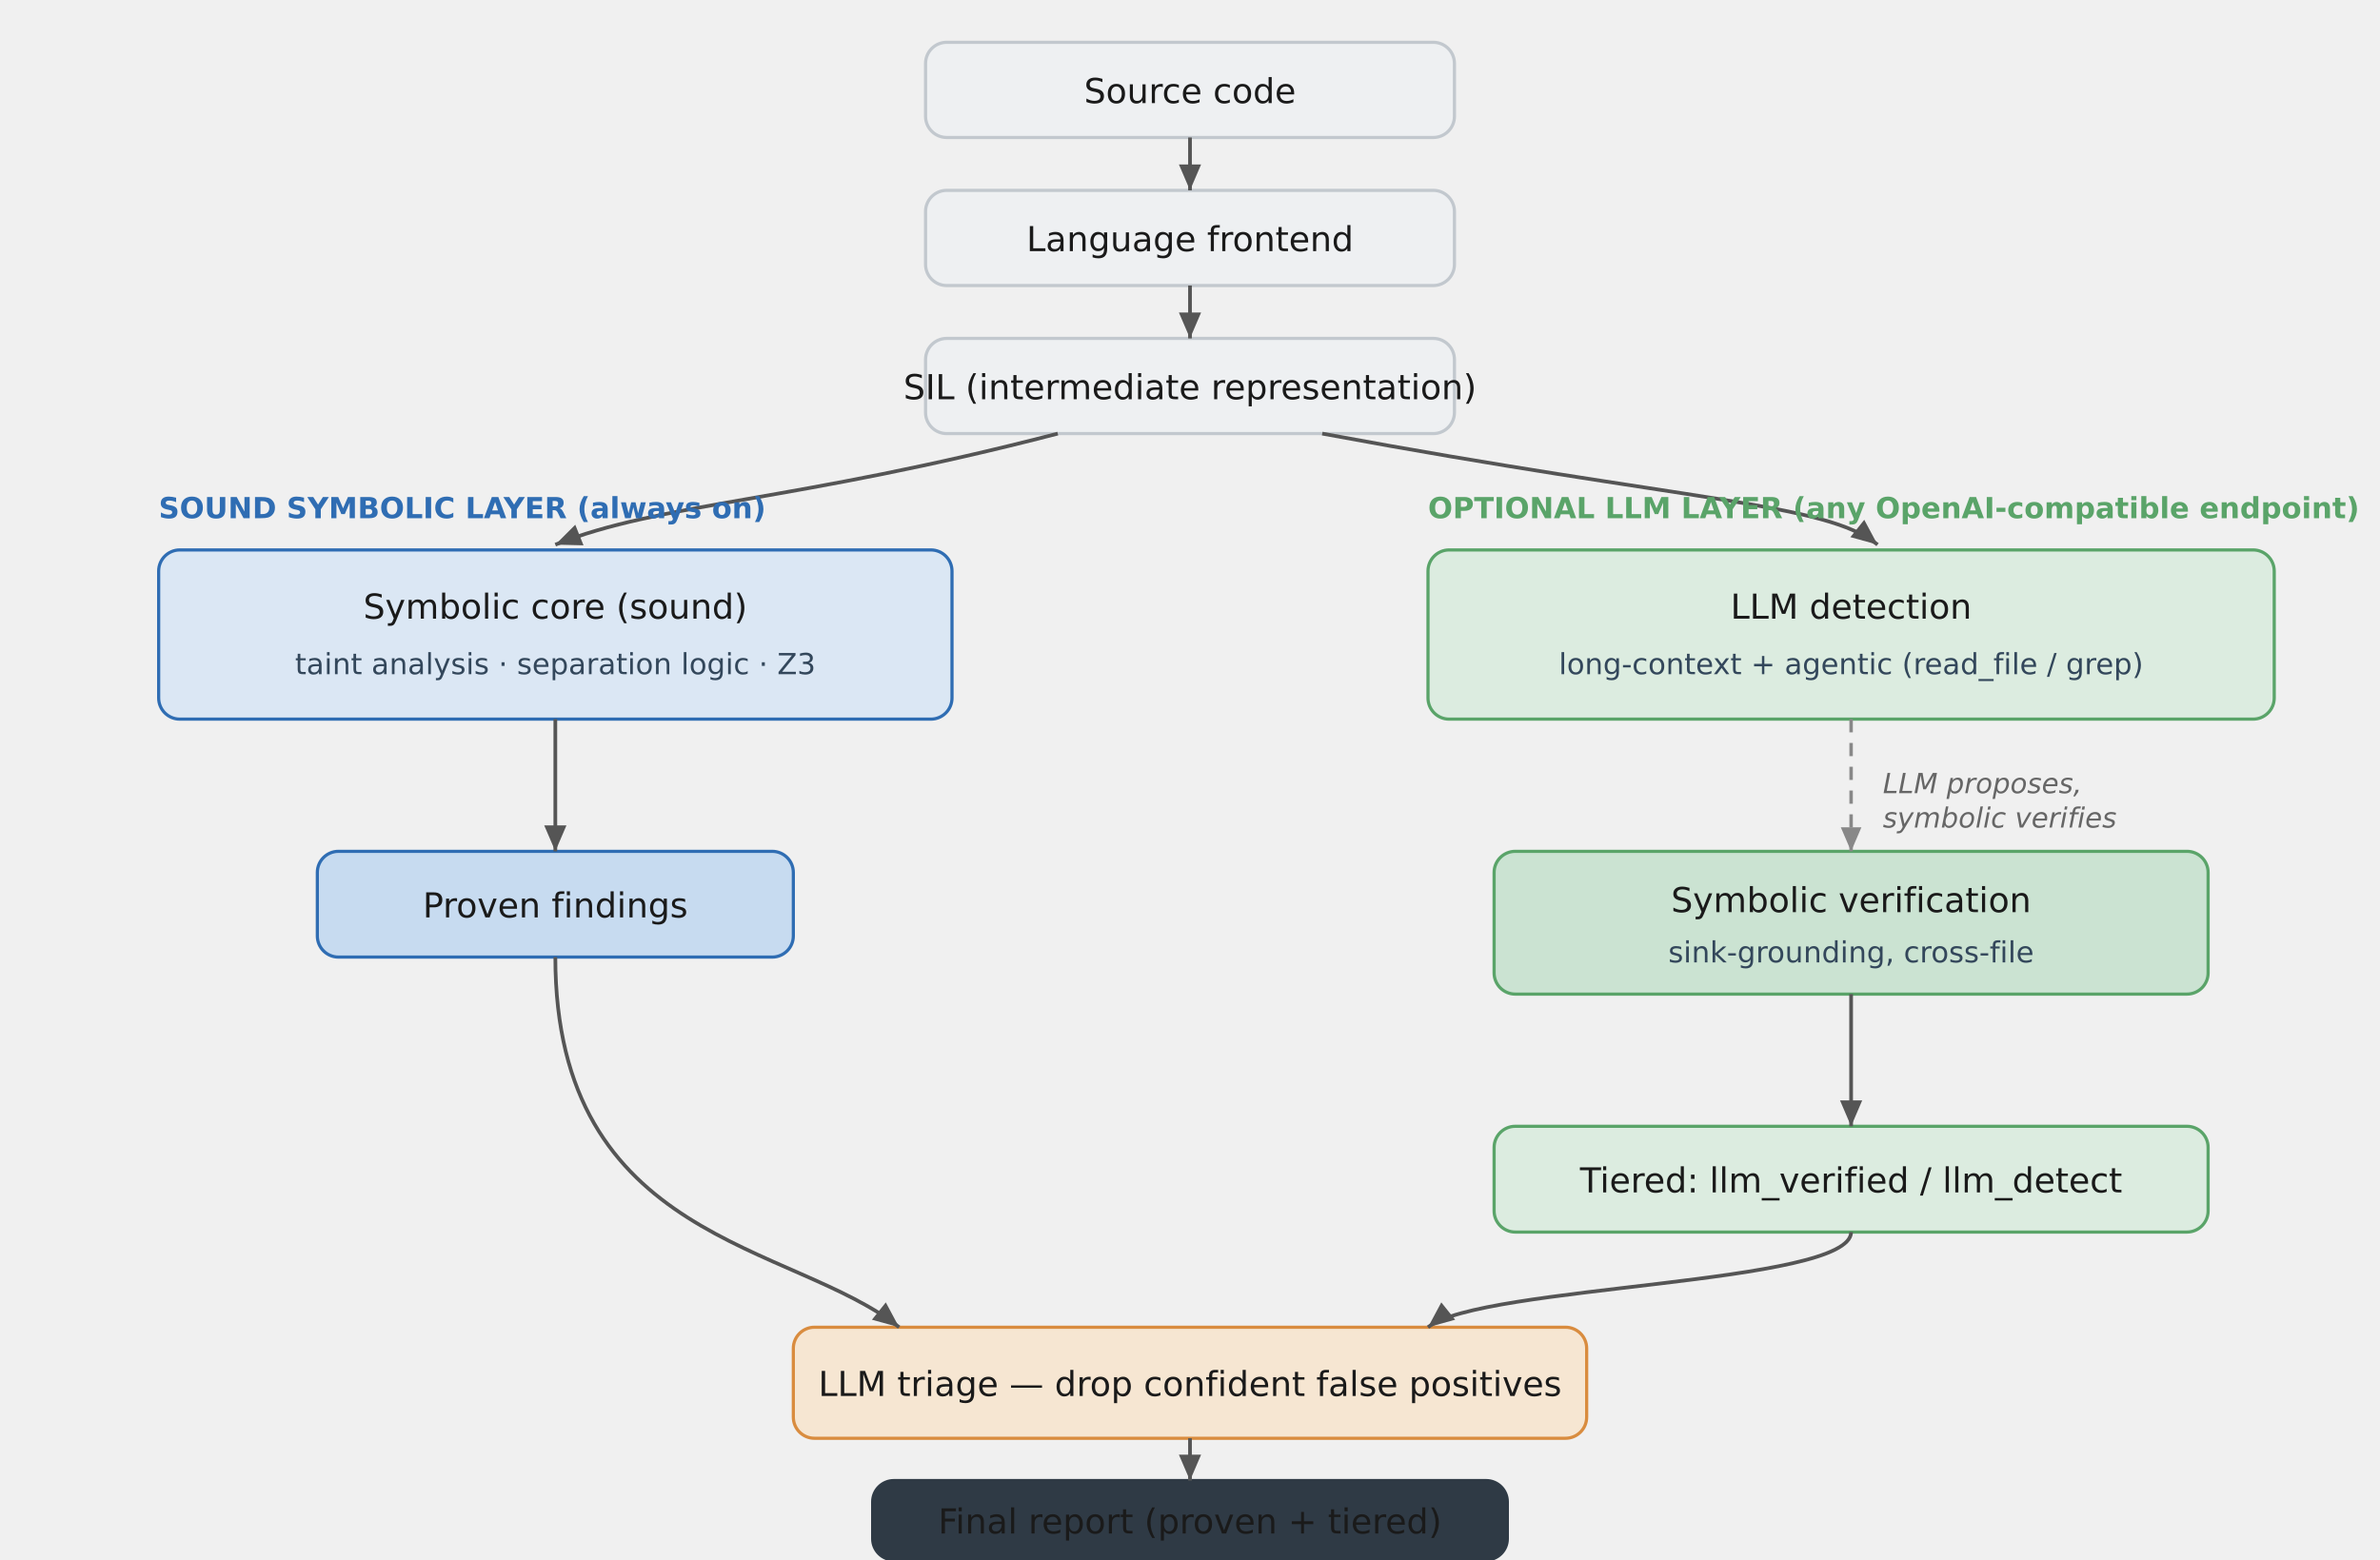
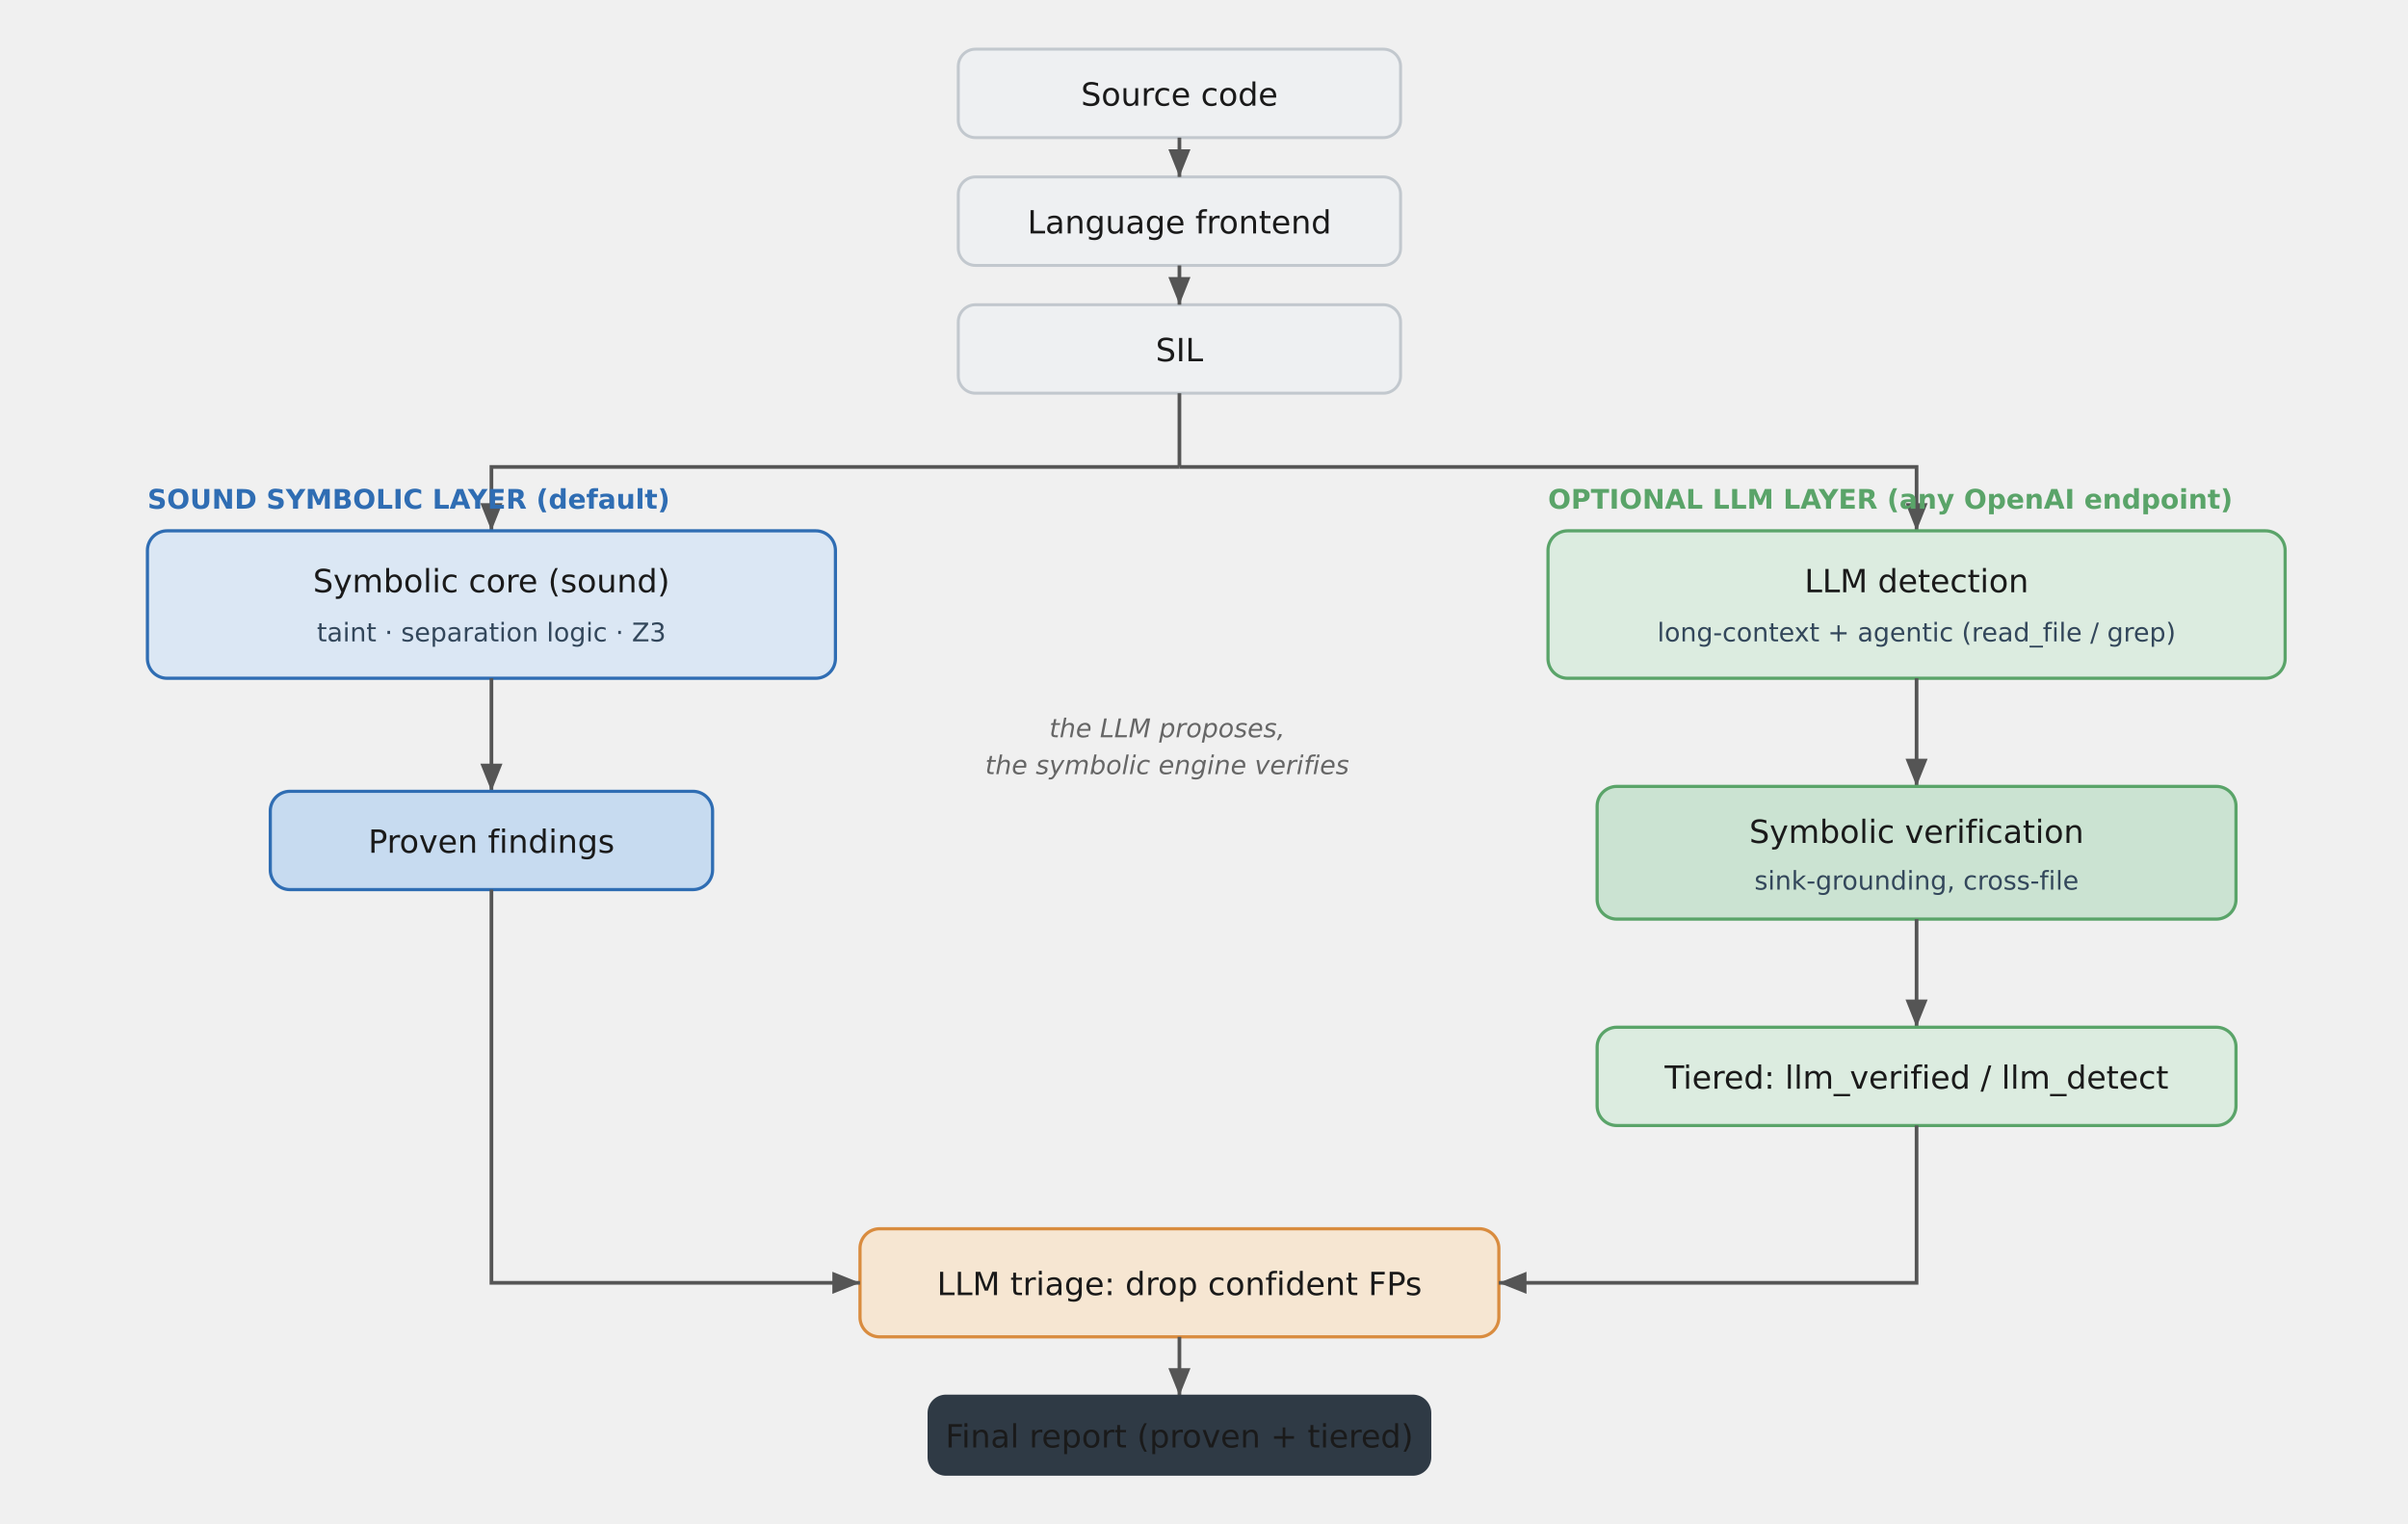
- <svg xmlns="http://www.w3.org/2000/svg" viewBox="0 0 900 590" font-family="DejaVu Sans, Segoe UI, sans-serif" font-size="13">
+ <svg xmlns="http://www.w3.org/2000/svg" viewBox="0 0 980 620" font-family="DejaVu Sans, Segoe UI, sans-serif" font-size="13">
  <defs>
-     <marker id="arw" markerWidth="9" markerHeight="9" refX="7" refY="3" orient="auto" markerUnits="strokeWidth">
-       <path d="M0,0 L7,3 L0,6 Z" fill="#555" />
-     </marker>
-     <marker id="arwd" markerWidth="9" markerHeight="9" refX="7" refY="3" orient="auto" markerUnits="strokeWidth">
-       <path d="M0,0 L7,3 L0,6 Z" fill="#888" />
+     <marker id="arw" markerWidth="9" markerHeight="9" refX="7.5" refY="3" orient="auto" markerUnits="strokeWidth">
+       <path d="M0,0 L7.5,3 L0,6 Z" fill="#555" />
    </marker>
    <style>
-       .box{rx:8;ry:8;stroke-width:1.2;}
      .t{text-anchor:middle;fill:#1a1a1a;}
-       .sub{text-anchor:middle;fill:#33475b;font-size:11px;}
-       .grey{fill:#eef0f2;stroke:#c2c8ce;}
-       .blue{fill:#dbe7f4;stroke:#2f6db3;}
-       .bluef{fill:#c7dbf0;stroke:#2f6db3;}
-       .green{fill:#dcece0;stroke:#5aa469;}
-       .greenf{fill:#cbe3d2;stroke:#5aa469;}
-       .amber{fill:#f6e6d2;stroke:#d98c3f;}
+       .sub{text-anchor:middle;fill:#33475b;font-size:10.5px;}
+       .grey{fill:#eef0f2;stroke:#c2c8ce;stroke-width:1.2;}
+       .blue{fill:#dbe7f4;stroke:#2f6db3;stroke-width:1.3;}
+       .bluef{fill:#c7dbf0;stroke:#2f6db3;stroke-width:1.3;}
+       .green{fill:#dcece0;stroke:#5aa469;stroke-width:1.3;}
+       .greenf{fill:#cbe3d2;stroke:#5aa469;stroke-width:1.3;}
+       .amber{fill:#f6e6d2;stroke:#d98c3f;stroke-width:1.3;}
      .dark{fill:#2f3a45;stroke:#2f3a45;}
-       .edge{stroke:#555;stroke-width:1.4;fill:none;}
-       .dash{stroke:#888;stroke-width:1.3;fill:none;stroke-dasharray:5 4;}
-       .lbl{fill:#666;font-size:10.5px;font-style:italic;}
+       .edge{stroke:#555;stroke-width:1.5;fill:none;}
+       .lbl{fill:#666;font-size:10.5px;font-style:italic;text-anchor:middle;}
    </style>
  </defs>
-   <rect class="box grey" x="350" y="16" width="200" height="36" />
-   <text class="t" x="450" y="39">Source code</text>
-   <rect class="box grey" x="350" y="72" width="200" height="36" />
-   <text class="t" x="450" y="95">Language frontend</text>
-   <rect class="box grey" x="350" y="128" width="200" height="36" />
-   <text class="t" x="450" y="151">SIL (intermediate representation)</text>
-   <path class="edge" d="M450,52 L450,72" marker-end="url(#arw)" />
-   <path class="edge" d="M450,108 L450,128" marker-end="url(#arw)" />
-   <path class="edge" d="M400,164 C300,190 250,190 210,206" marker-end="url(#arw)" />
-   <path class="edge" d="M500,164 C640,190 690,190 710,206" marker-end="url(#arw)" />
-   <rect class="box blue" x="60" y="208" width="300" height="64" />
-   <text class="t" x="210" y="234">Symbolic core  (sound)</text>
-   <text class="sub" x="210" y="255">taint analysis · separation logic · Z3</text>
-   <rect class="box bluef" x="120" y="322" width="180" height="40" />
-   <text class="t" x="210" y="347">Proven findings</text>
-   <path class="edge" d="M210,272 L210,322" marker-end="url(#arw)" />
-   <rect class="box green" x="540" y="208" width="320" height="64" />
-   <text class="t" x="700" y="234">LLM detection</text>
-   <text class="sub" x="700" y="255">long-context + agentic (read_file / grep)</text>
-   <rect class="box greenf" x="565" y="322" width="270" height="54" />
-   <text class="t" x="700" y="345">Symbolic verification</text>
-   <text class="sub" x="700" y="364">sink-grounding, cross-file</text>
-   <rect class="box green" x="565" y="426" width="270" height="40" />
-   <text class="t" x="700" y="451">Tiered: llm_verified / llm_detect</text>
-   <path class="dash" d="M700,272 L700,322" marker-end="url(#arwd)" />
-   <text class="lbl" x="712" y="300" text-anchor="start">LLM proposes,</text>
-   <text class="lbl" x="712" y="313" text-anchor="start">symbolic verifies</text>
-   <path class="edge" d="M700,376 L700,426" marker-end="url(#arw)" />
-   <rect class="box amber" x="300" y="502" width="300" height="42" />
-   <text class="t" x="450" y="528">LLM triage — drop confident false positives</text>
-   <path class="edge" d="M210,362 C210,470 300,470 340,502" marker-end="url(#arw)" />
-   <path class="edge" d="M700,466 C700,486 560,486 540,502" marker-end="url(#arw)" />
-   <rect class="box dark" x="330" y="560" width="240" height="30" />
-   <text class="t" x="450" y="580" fill="#fff">Final report (proven + tiered)</text>
-   <path class="edge" d="M450,544 L450,560" marker-end="url(#arw)" />
-   <text x="60" y="196" fill="#2f6db3" font-size="11px" font-weight="bold">SOUND SYMBOLIC LAYER (always on)</text>
-   <text x="540" y="196" fill="#5aa469" font-size="11px" font-weight="bold">OPTIONAL LLM LAYER (any OpenAI-compatible endpoint)</text>
+   <rect class="grey" rx="7" x="390" y="20" width="180" height="36" />
+   <text class="t" x="480" y="43">Source code</text>
+   <rect class="grey" rx="7" x="390" y="72" width="180" height="36" />
+   <text class="t" x="480" y="95">Language frontend</text>
+   <rect class="grey" rx="7" x="390" y="124" width="180" height="36" />
+   <text class="t" x="480" y="147">SIL</text>
+   <path class="edge" d="M480,56 L480,72" marker-end="url(#arw)" />
+   <path class="edge" d="M480,108 L480,124" marker-end="url(#arw)" />
+   <path class="edge" d="M480,160 L480,190" />
+   <path class="edge" d="M480,190 L200,190 L200,216" marker-end="url(#arw)" />
+   <path class="edge" d="M480,190 L780,190 L780,216" marker-end="url(#arw)" />
+   <text x="60" y="207" fill="#2f6db3" font-size="11px" font-weight="bold">SOUND SYMBOLIC LAYER (default)</text>
+   <rect class="blue" rx="8" x="60" y="216" width="280" height="60" />
+   <text class="t" x="200" y="241">Symbolic core (sound)</text>
+   <text class="sub" x="200" y="261">taint · separation logic · Z3</text>
+   <path class="edge" d="M200,276 L200,322" marker-end="url(#arw)" />
+   <rect class="bluef" rx="8" x="110" y="322" width="180" height="40" />
+   <text class="t" x="200" y="347">Proven findings</text>
+   <text x="630" y="207" fill="#5aa469" font-size="11px" font-weight="bold">OPTIONAL LLM LAYER (any OpenAI endpoint)</text>
+   <rect class="green" rx="8" x="630" y="216" width="300" height="60" />
+   <text class="t" x="780" y="241">LLM detection</text>
+   <text class="sub" x="780" y="261">long-context + agentic (read_file / grep)</text>
+   <path class="edge" d="M780,276 L780,320" marker-end="url(#arw)" />
+   <rect class="greenf" rx="8" x="650" y="320" width="260" height="54" />
+   <text class="t" x="780" y="343">Symbolic verification</text>
+   <text class="sub" x="780" y="362">sink-grounding, cross-file</text>
+   <path class="edge" d="M780,374 L780,418" marker-end="url(#arw)" />
+   <rect class="green" rx="8" x="650" y="418" width="260" height="40" />
+   <text class="t" x="780" y="443">Tiered: llm_verified / llm_detect</text>
+   <text class="lbl" x="475" y="300">the LLM proposes,</text>
+   <text class="lbl" x="475" y="315">the symbolic engine verifies</text>
+   <rect class="amber" rx="8" x="350" y="500" width="260" height="44" />
+   <text class="t" x="480" y="527">LLM triage: drop confident FPs</text>
+   <path class="edge" d="M200,362 L200,522 L350,522" marker-end="url(#arw)" />
+   <path class="edge" d="M780,458 L780,522 L610,522" marker-end="url(#arw)" />
+   <path class="edge" d="M480,544 L480,568" marker-end="url(#arw)" />
+   <rect class="dark" rx="7" x="378" y="568" width="204" height="32" />
+   <text class="t" x="480" y="589" fill="#fff">Final report (proven + tiered)</text>
</svg>
